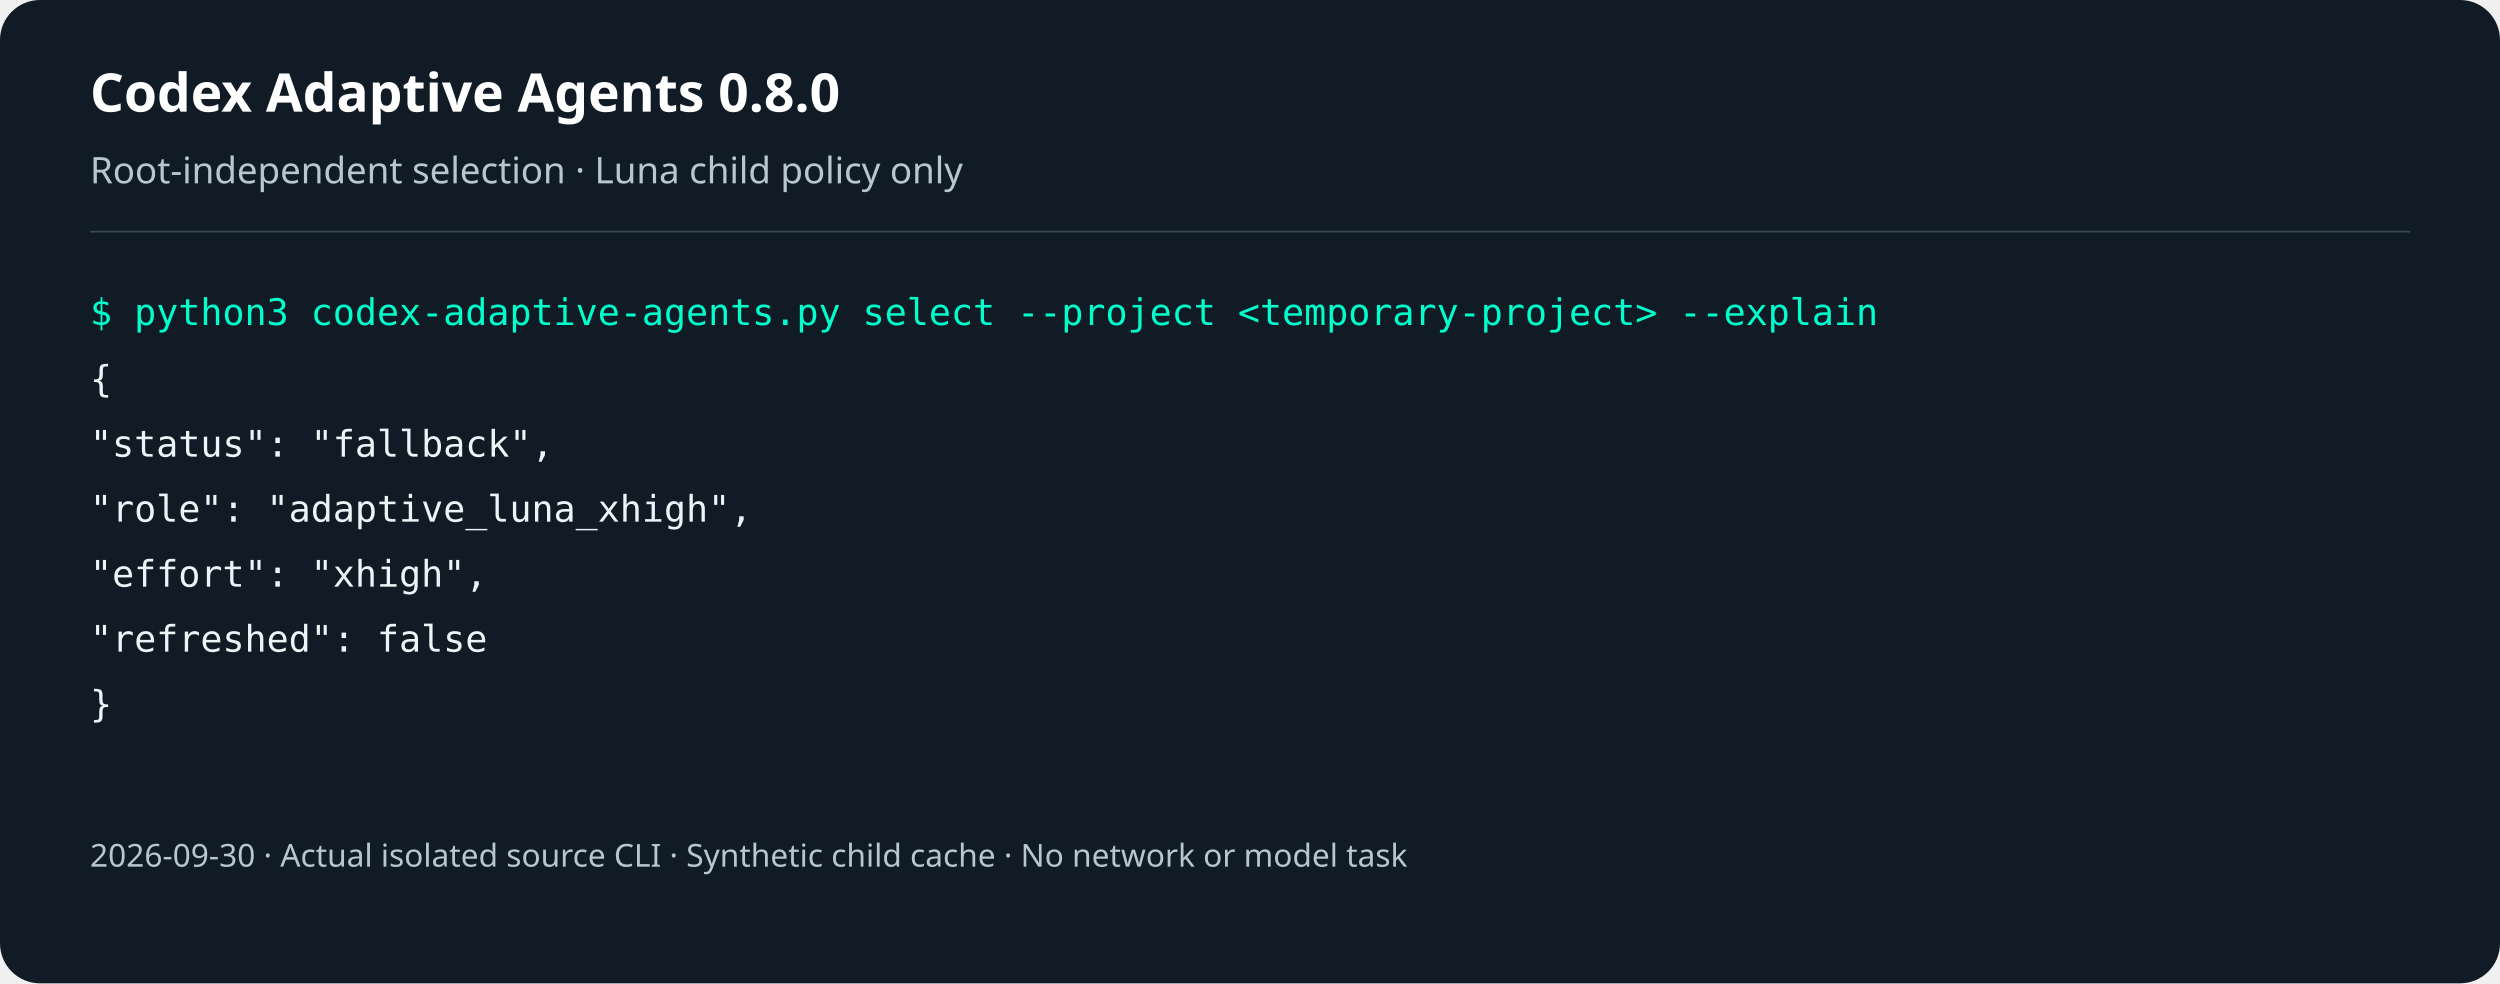
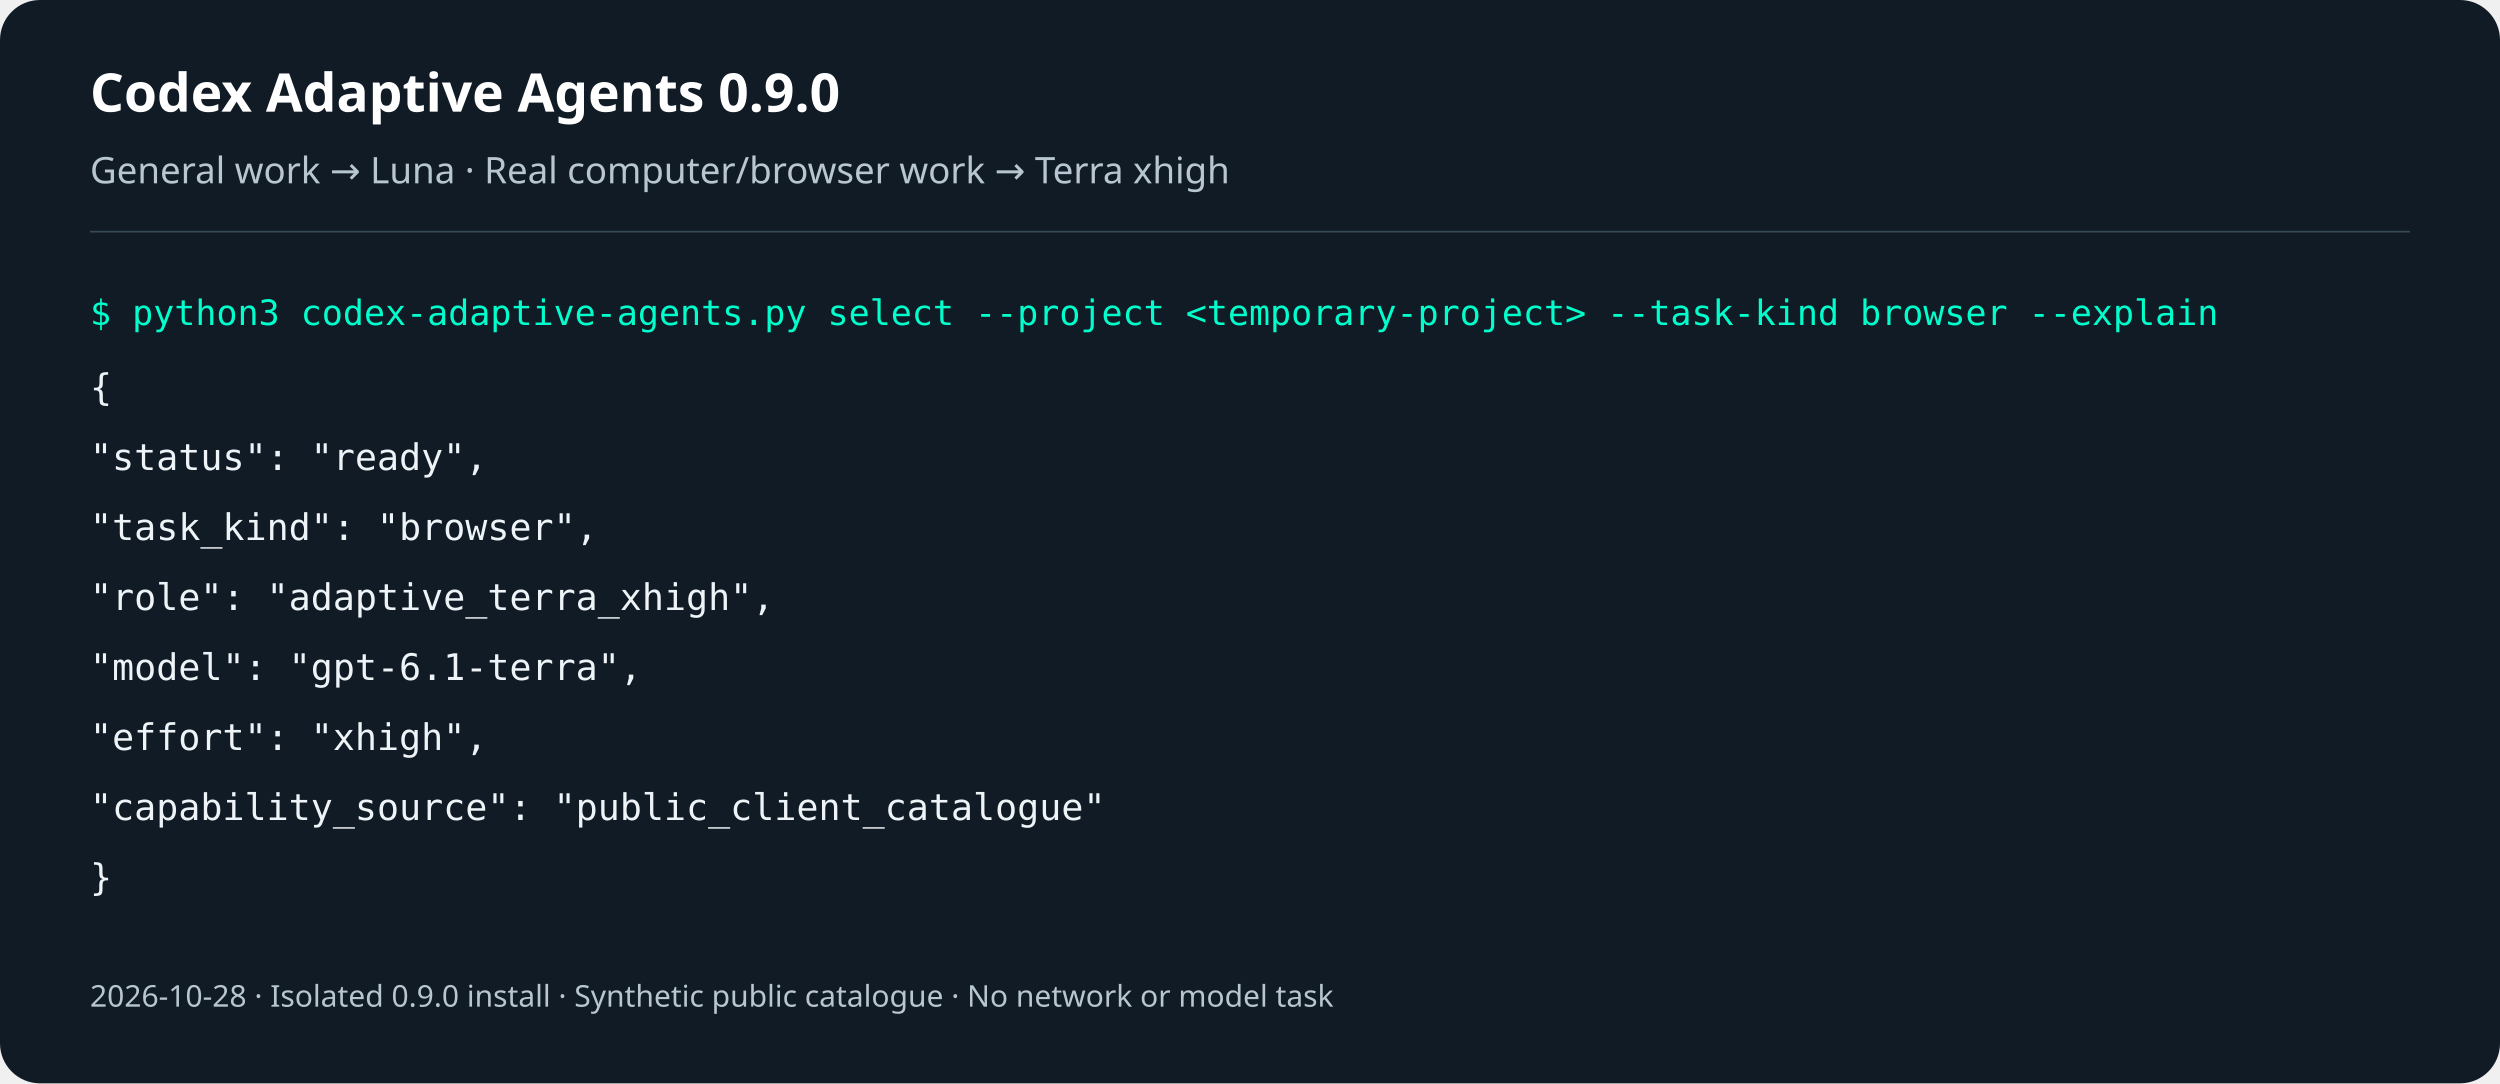
- <svg xmlns="http://www.w3.org/2000/svg" width="1500" height="590" viewBox="0 0 1500 590">
-   <rect width="1500" height="590" rx="24" fill="#101b25" />
+ <svg xmlns="http://www.w3.org/2000/svg" width="1500" height="650" viewBox="0 0 1500 650">
+   <rect width="1500" height="650" rx="24" fill="#101b25" />
  <path d="M54 139 H1446" stroke="#374957" />
-   <text x="54" y="67" fill="#ffffff" font-family="sans-serif" font-size="32" font-weight="700">Codex Adaptive Agents 0.8.0</text>
-   <text x="54" y="110" fill="#b7c6d0" font-family="sans-serif" font-size="22">Root-independent selection · Luna child policy only</text>
-   <text x="54" y="195" fill="#00ffcc" font-family="monospace" font-size="22">$ python3 codex-adaptive-agents.py select --project &lt;temporary-project&gt; --explain</text>
-   <text x="54" y="235" fill="#edf3f7" font-family="monospace" font-size="22">{</text>
-   <text x="54" y="274" fill="#edf3f7" font-family="monospace" font-size="22">  "status": "fallback",</text>
-   <text x="54" y="313" fill="#edf3f7" font-family="monospace" font-size="22">  "role": "adaptive_luna_xhigh",</text>
-   <text x="54" y="352" fill="#edf3f7" font-family="monospace" font-size="22">  "effort": "xhigh",</text>
-   <text x="54" y="391" fill="#edf3f7" font-family="monospace" font-size="22">  "refreshed": false</text>
-   <text x="54" y="430" fill="#edf3f7" font-family="monospace" font-size="22">}</text>
-   <text x="54" y="520" fill="#b7c6d0" font-family="sans-serif" font-size="19">2026-09-30 · Actual isolated source CLI · Synthetic child cache · No network or model task</text>
+   <text x="54" y="67" fill="#ffffff" font-family="sans-serif" font-size="32" font-weight="700">Codex Adaptive Agents 0.9.0</text>
+   <text x="54" y="110" fill="#b7c6d0" font-family="sans-serif" font-size="22">General work → Luna · Real computer/browser work → Terra xhigh</text>
+   <text x="54" y="195" fill="#00ffcc" font-family="monospace" font-size="21">$ python3 codex-adaptive-agents.py select --project &lt;temporary-project&gt; --task-kind browser --explain</text>
+   <text x="54" y="240" fill="#edf3f7" font-family="monospace" font-size="22">{</text>
+   <text x="54" y="282" fill="#edf3f7" font-family="monospace" font-size="22">  "status": "ready",</text>
+   <text x="54" y="324" fill="#edf3f7" font-family="monospace" font-size="22">  "task_kind": "browser",</text>
+   <text x="54" y="366" fill="#edf3f7" font-family="monospace" font-size="22">  "role": "adaptive_terra_xhigh",</text>
+   <text x="54" y="408" fill="#edf3f7" font-family="monospace" font-size="22">  "model": "gpt-6.1-terra",</text>
+   <text x="54" y="450" fill="#edf3f7" font-family="monospace" font-size="22">  "effort": "xhigh",</text>
+   <text x="54" y="492" fill="#edf3f7" font-family="monospace" font-size="22">  "capability_source": "public_client_catalogue"</text>
+   <text x="54" y="534" fill="#edf3f7" font-family="monospace" font-size="22">}</text>
+   <text x="54" y="604" fill="#b7c6d0" font-family="sans-serif" font-size="18">2026-10-28 · Isolated 0.9.0 install · Synthetic public catalogue · No network or model task</text>
</svg>
